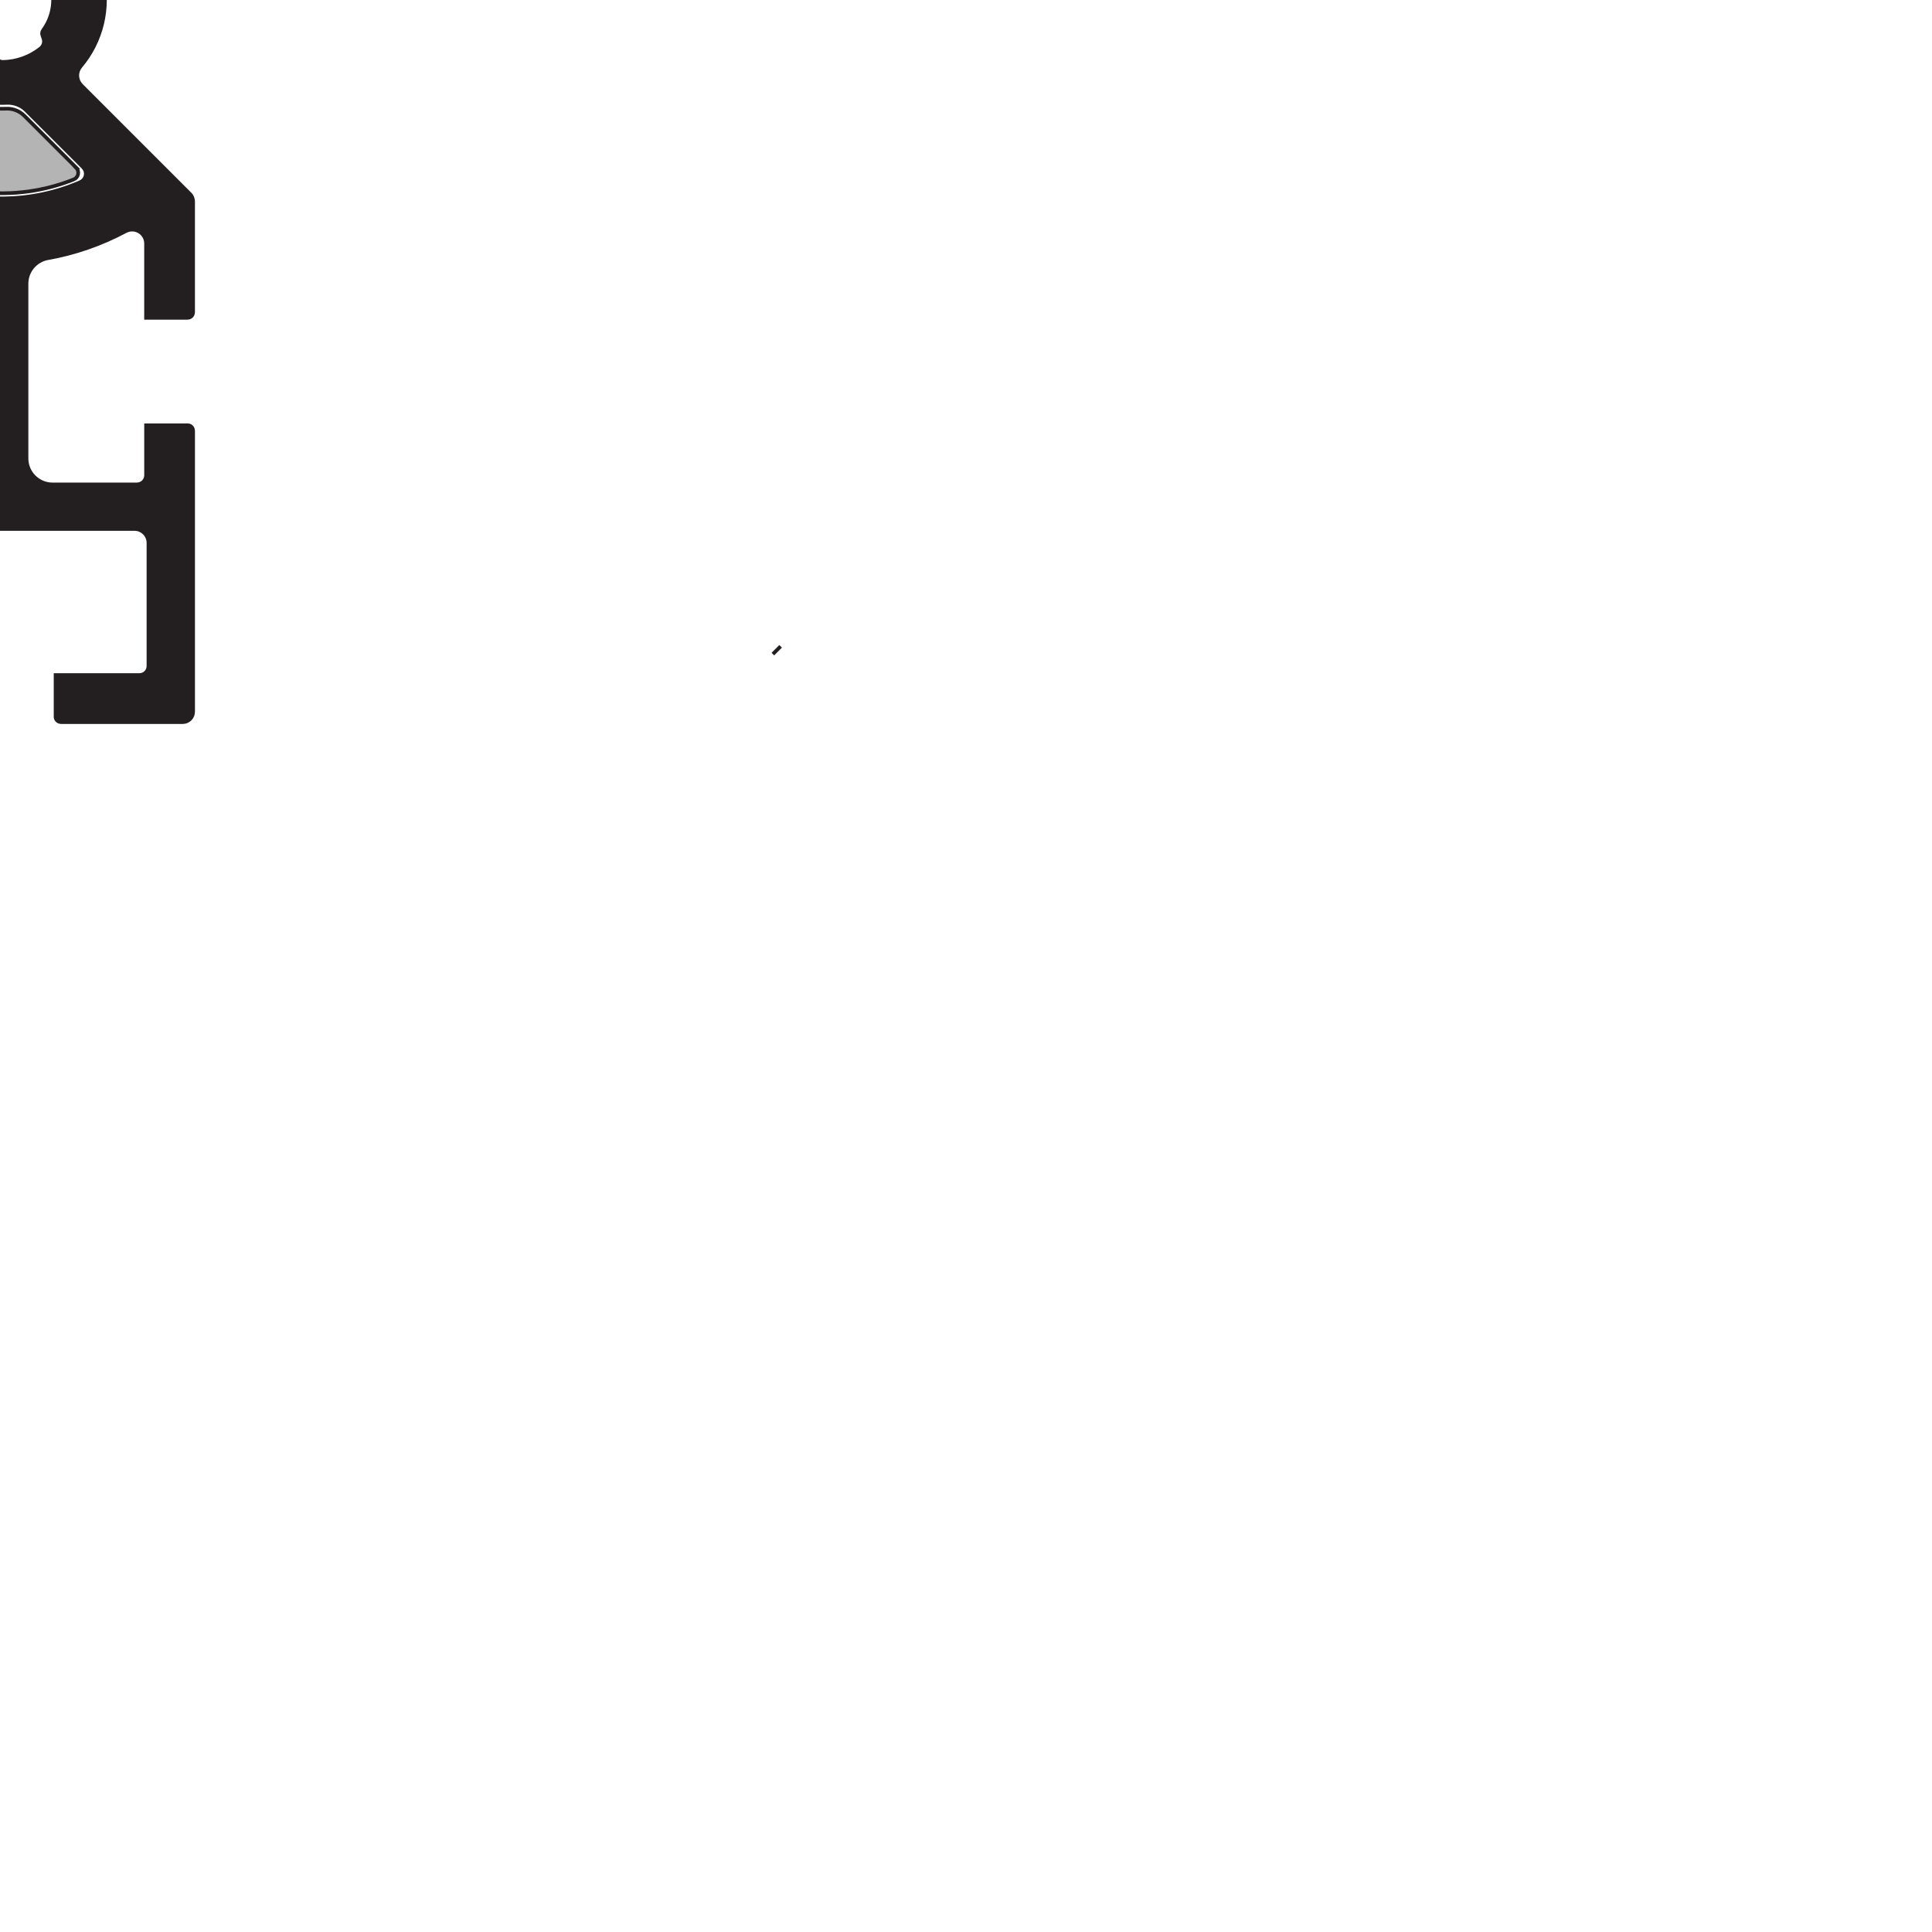
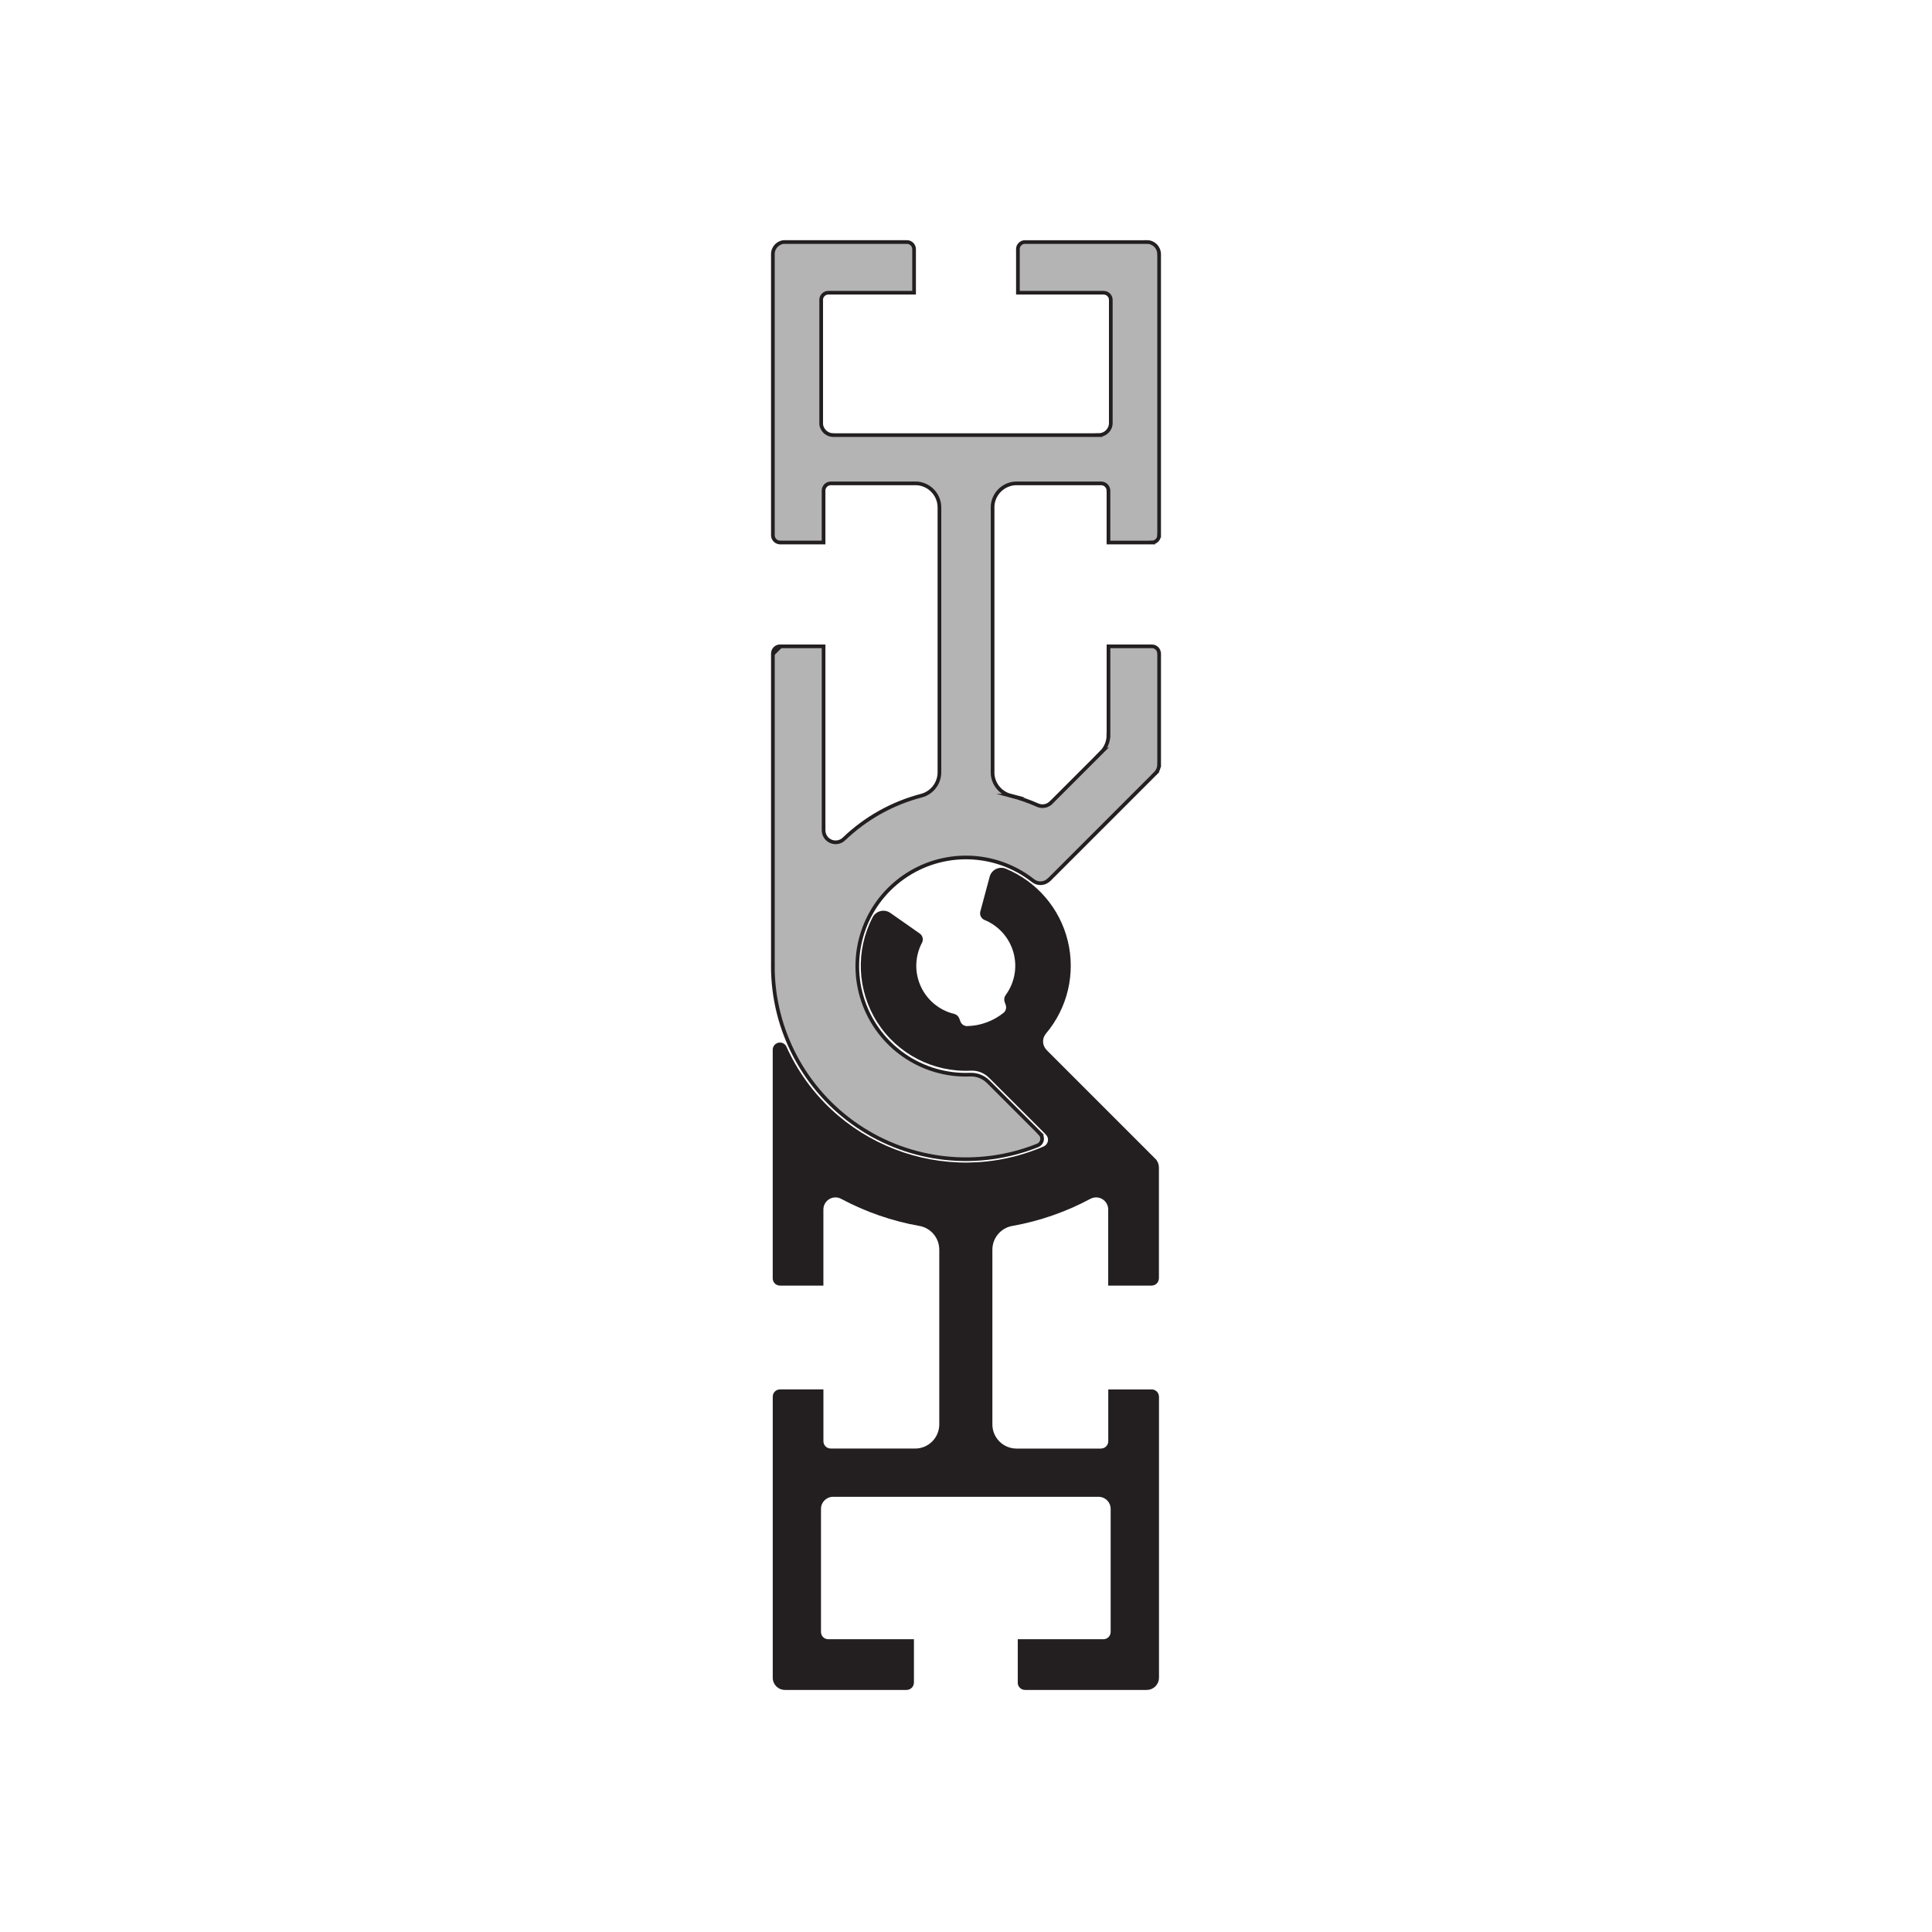
<svg xmlns="http://www.w3.org/2000/svg" id="svg2" version="1.1" xml:space="preserve" width="141.732" height="141.732" viewBox="0 0 141.732 141.732">
  <defs id="defs6" />
  <g id="g10" transform="matrix(1.25,0,0,-1.25,0,141.7322)">
-     <path d="m 1.469,106.828 -0.002,0.001 c -0.282,0.282 -0.671,0.432 -1.07,0.413 l 3e-4,-8e-4 c -2.204,-0.104 -4.296,0.978 -5.484,2.837 -1.188,1.859 -1.292,4.212 -0.272,6.168 l 0.002,0.002 c 0.094,0.181 0.262,0.312 0.46,0.36 0.198,0.049 0.407,0.009 0.574,-0.108 l 0.003,-0.001 1.725,-1.209 -0.002,2e-4 c 0.175,-0.122 0.232,-0.355 0.132,-0.544 l -0.002,-3e-4 c -0.415,-0.793 -0.443,-1.732 -0.073,-2.547 0.369,-0.815 1.094,-1.415 1.964,-1.625 l 0.001,-9e-4 c 0.138,-0.033 0.25,-0.134 0.299,-0.267 l 0.063,-0.17 c 0.062,-0.172 0.227,-0.284 0.409,-0.279 l -0.002,5e-4 c 0.771,0.02 1.514,0.29 2.117,0.771 l 0.002,-6e-4 c 0.143,0.114 0.197,0.306 0.134,0.477 l 6e-4,-0.002 -0.061,0.173 8e-4,0.002 c -0.049,0.134 -0.027,0.283 0.057,0.397 l -0.002,-0.002 c 0.531,0.72 0.701,1.645 0.46,2.507 -0.241,0.862 -0.866,1.565 -1.694,1.905 -0.198,0.081 -0.304,0.296 -0.249,0.502 l 8e-4,-3e-4 0.546,2.033 -6e-4,0.003 c 0.053,0.197 0.188,0.361 0.37,0.452 0.182,0.09 0.396,0.097 0.584,0.019 l -0.001,-5e-4 c 1.82,-0.752 3.171,-2.329 3.635,-4.243 0.464,-1.914 -0.014,-3.934 -1.287,-5.436 l 0.003,0.002 c -0.238,-0.281 -0.221,-0.698 0.039,-0.958 l -5e-4,-0.004 6.383,-6.384 -6e-4,0.002 c 0.133,-0.133 0.207,-0.313 0.207,-0.501 l 0.003,-0.001 0,-6.519 -0.003,0.001 c 0,-0.234 -0.19,-0.424 -0.424,-0.424 l 0.002,-0.003 -2.552,0 0,4.469 c 0,0.249 -0.131,0.48 -0.344,0.608 -0.213,0.128 -0.478,0.135 -0.698,0.017 l -0.002,0.001 c -1.437,-0.768 -2.986,-1.306 -4.59,-1.592 l 0.002,0.002 c -0.676,-0.121 -1.168,-0.709 -1.168,-1.396 l 0,-10.252 c 0,-0.783 0.635,-1.418 1.418,-1.418 l 4.96,0 -0.001,0.003 c 0.234,0 0.424,0.19 0.424,0.424 l 3e-4,-0.001 0,3.045 2.557,0 c 0.231,-0.004 0.417,-0.193 0.417,-0.424 l 0.003,-0.001 0,-16.503 -0.003,0.002 c 0,-0.391 -0.317,-0.708 -0.708,-0.708 l 0.001,-0.003 -7.155,0 -0.002,0.003 c -0.234,0 -0.424,0.19 -0.424,0.424 l 0.003,-0.001 0,2.551 5.027,0 c 0.234,0 0.424,0.19 0.424,0.424 l 0,-0.002 0,7.228 c 0,0.391 -0.317,0.708 -0.708,0.708 -0.003,0 -0.006,0 -0.009,0 l -15.575,0 c -0.391,0 -0.708,-0.317 -0.708,-0.708 l 0,-7.226 c 0,-0.234 0.19,-0.424 0.424,-0.424 l 5.031,0 0,-2.551 -0.003,0.001 c 0,-0.234 -0.19,-0.424 -0.424,-0.424 l 0.002,-0.003 -7.152,0 -0.001,0.003 c -0.391,0 -0.708,0.317 -0.708,0.708 l 0,16.503 c 0,0.234 0.19,0.424 0.424,0.424 l 2.55,0 0,-3.044 c 0,-0.234 0.19,-0.424 0.424,-0.424 l 0.001,-0.003 4.956,0 c 0.783,0 1.418,0.635 1.418,1.418 l 0,10.253 c 0,0.687 -0.492,1.275 -1.169,1.395 l -0.001,-0.002 c -1.604,0.286 -3.153,0.824 -4.59,1.592 l 0.001,-0.001 c -0.219,0.118 -0.484,0.111 -0.698,-0.017 -0.213,-0.128 -0.344,-0.359 -0.344,-0.608 l 0,-4.469 -2.548,0 -0.002,0.003 c -0.234,0 -0.424,0.19 -0.424,0.424 l 0,13.415 c 0,0.2 0.14,0.373 0.335,0.415 0.196,0.042 0.394,-0.058 0.476,-0.24 l -0.002,-6e-4 c 2.594,-5.739 9.309,-8.34 15.092,-5.847 l 0,10e-4 c 0.129,0.056 0.222,0.172 0.249,0.31 0.027,0.138 -0.017,0.28 -0.117,0.38 l 0.004,8e-4 -3.345,3.341 z" style="fill:#231f20;fill-opacity:1;fill-rule:evenodd;stroke:none" id="path12" />
-     <path d="m -8.381,152.476 0.003,-0.001 0,-7.223 -0.003,0.001 c 0,-0.391 0.317,-0.708 0.708,-0.708 l 0.002,-0.003 15.584,0 -0.002,0.003 c 0.391,0 0.708,0.317 0.708,0.708 l 0,-0.001 0,7.224 c 0,0.234 -0.19,0.424 -0.424,0.424 l -5.027,0 0,2.551 -0.003,10e-4 c 0,0.234 0.19,0.424 0.424,0.424 l 0.002,-0.003 7.155,0 -0.002,0.003 c 0.391,0 0.708,-0.317 0.708,-0.708 l 0.003,-0.001 0,-16.503 -0.003,0.001 c 0,-0.234 -0.19,-0.424 -0.424,-0.424 l 0.002,-0.003 -2.548,0 0,3.045 -0.003,0.002 c 0,0.232 -0.186,0.42 -0.417,0.424 l -4.963,0 -0.002,0.003 c -0.783,0 -1.418,-0.635 -1.418,-1.418 l 0.003,-0.001 0,-15.54 -0.003,10e-4 c 0,-0.645 0.435,-1.208 1.059,-1.371 l -0.003,0 c 0.538,-0.141 1.065,-0.325 1.574,-0.55 0.004,-0.002 0.009,-0.004 0.013,-0.006 0.268,-0.119 0.581,-0.061 0.788,0.146 l 6e-4,-6e-4 2.956,2.956 -0.002,-0.001 c 0.266,0.266 0.415,0.626 0.415,1.002 l 0.003,-10e-4 0,5.217 2.548,0 -0.002,0.003 c 0.234,0 0.424,-0.19 0.424,-0.424 l 0.003,-0.002 0,-6.519 -0.003,0.001 c 0,-0.188 -0.075,-0.368 -0.207,-0.501 l 0.004,-5e-4 -6.254,-6.254 -0.004,5e-4 c -0.253,-0.253 -0.656,-0.278 -0.937,-0.056 l -9e-4,0.002 c -2.22,1.741 -5.32,1.816 -7.622,0.184 -2.302,-1.632 -3.257,-4.582 -2.349,-7.253 0.908,-2.671 3.463,-4.428 6.282,-4.319 l 0.002,6e-4 c 0.395,0.015 0.778,-0.135 1.057,-0.414 l 0.002,-10e-4 3.045,-3.045 -0.004,-6e-4 c 0.101,-0.101 0.144,-0.246 0.116,-0.386 -0.029,-0.14 -0.126,-0.256 -0.258,-0.309 l -0.001,0.001 c -3.491,-1.395 -7.448,-0.967 -10.56,1.141 -3.113,2.109 -4.978,5.624 -4.978,9.384 l 0.003,-0.001 0,18.346 c 0,0.235 0.19,0.424 0.424,0.424 l 0.002,-0.003 2.549,0 0,-10.794 c 0,-0.284 0.169,-0.54 0.43,-0.651 0.261,-0.111 0.563,-0.056 0.768,0.14 l -5e-4,3e-4 c 1.272,1.221 2.836,2.096 4.543,2.542 0.624,0.163 1.059,0.727 1.059,1.371 l 0,-0.001 0,15.542 c 0,0.783 -0.635,1.418 -1.418,1.418 l 0.002,-0.003 -4.96,0 c -0.234,0 -0.424,-0.19 -0.424,-0.424 0,-0.002 0,-0.005 2e-4,-0.007 l 0,-3.04 -2.549,0 -0.002,0.003 c -0.234,0 -0.424,0.19 -0.424,0.424 l 0,16.503 c 0,0.391 0.317,0.708 0.708,0.708 l 0.002,-0.003 7.155,0 -0.002,0.003 c 0.234,0 0.424,-0.19 0.424,-0.424 l 0,-2.553 -5.031,0 c -0.234,0 -0.424,-0.19 -0.424,-0.424 z" style="fill:#b4b4b4;fill-opacity:1;stroke:#231f20;stroke-width:0.216;stroke-linecap:butt;stroke-linejoin:miter;stroke-miterlimit:22.926;stroke-dasharray:none;stroke-opacity:1" id="path14" />
+     <path d="m 58.042,50.136 -0.002,0.001 c -0.282,0.282 -0.671,0.432 -1.069,0.413 l 3e-4,-8e-4 c -2.204,-0.104 -4.296,0.978 -5.484,2.837 -1.188,1.859 -1.292,4.212 -0.272,6.168 l 0.002,0.002 c 0.094,0.181 0.262,0.312 0.46,0.36 0.198,0.049 0.407,0.009 0.574,-0.108 l 0.003,-0.001 1.725,-1.209 -0.002,2e-4 c 0.175,-0.122 0.232,-0.355 0.132,-0.544 l -0.002,-3e-4 c -0.415,-0.793 -0.443,-1.732 -0.073,-2.547 0.369,-0.815 1.094,-1.415 1.964,-1.625 l 0.001,-9e-4 c 0.138,-0.033 0.25,-0.134 0.299,-0.267 l 0.063,-0.17 c 0.062,-0.172 0.227,-0.284 0.409,-0.279 l -0.002,5e-4 c 0.771,0.02 1.514,0.29 2.117,0.771 l 0.002,-6e-4 c 0.143,0.114 0.197,0.306 0.134,0.477 l 6e-4,-0.002 -0.061,0.173 8e-4,0.002 c -0.049,0.134 -0.027,0.283 0.057,0.397 l -0.002,-0.002 c 0.531,0.72 0.701,1.645 0.46,2.507 -0.241,0.862 -0.866,1.565 -1.694,1.905 -0.198,0.081 -0.304,0.296 -0.249,0.502 l 8e-4,-3e-4 0.546,2.033 -6e-4,0.003 c 0.053,0.197 0.188,0.361 0.37,0.452 0.182,0.09 0.396,0.097 0.584,0.019 l -0.001,-5e-4 c 1.82,-0.752 3.171,-2.329 3.635,-4.243 0.464,-1.914 -0.014,-3.934 -1.287,-5.436 l 0.003,0.002 c -0.238,-0.281 -0.221,-0.698 0.039,-0.958 l -5e-4,-0.004 6.383,-6.384 -6e-4,0.003 c 0.133,-0.133 0.207,-0.313 0.207,-0.501 l 0.003,-0.001 0,-6.519 -0.003,0.001 c 0,-0.234 -0.19,-0.424 -0.424,-0.424 l 0.002,-0.003 -2.551,0 0,4.469 c 0,0.249 -0.131,0.48 -0.344,0.608 -0.213,0.128 -0.478,0.135 -0.698,0.017 l -0.002,0.001 C 62.559,42.26 61.011,41.722 59.407,41.436 l 0.002,0.002 c -0.676,-0.121 -1.168,-0.709 -1.168,-1.396 l 0,-10.252 c 0,-0.783 0.635,-1.418 1.418,-1.418 l 4.96,0 -0.001,0.003 c 0.234,0 0.424,0.19 0.424,0.424 l 3e-4,-0.001 0,3.045 2.557,0 c 0.231,-0.004 0.417,-0.193 0.417,-0.424 l 0.003,-0.001 0,-16.503 -0.003,0.002 c 0,-0.391 -0.317,-0.708 -0.708,-0.708 l 0.001,-0.003 -7.155,0 -0.002,0.003 c -0.234,0 -0.424,0.19 -0.424,0.424 l 0.003,-0.001 0,2.551 5.027,0 c 0.234,0 0.424,0.19 0.424,0.424 l 0,-0.002 0,7.228 c 0,0.391 -0.317,0.708 -0.708,0.708 -0.003,0 -0.006,0 -0.009,0 l -15.575,0 c -0.391,0 -0.708,-0.317 -0.708,-0.708 l 0,-7.226 c 0,-0.234 0.19,-0.424 0.424,-0.424 l 5.031,0 0,-2.551 -0.003,0.001 c 0,-0.234 -0.19,-0.424 -0.424,-0.424 l 0.002,-0.003 -7.152,0 -0.001,0.003 c -0.391,0 -0.708,0.317 -0.708,0.708 l 0,16.503 c 0,0.234 0.19,0.424 0.424,0.424 l 2.55,0 0,-3.044 c 0,-0.234 0.19,-0.424 0.424,-0.424 l 0.001,-0.003 4.956,0 c 0.783,0 1.418,0.635 1.418,1.418 l 0,10.253 c 0,0.687 -0.492,1.275 -1.169,1.395 l -0.001,-0.002 c -1.604,0.286 -3.153,0.824 -4.59,1.592 l 0.001,-0.001 c -0.219,0.118 -0.484,0.111 -0.698,-0.017 -0.213,-0.128 -0.344,-0.359 -0.344,-0.608 l 0,-4.469 -2.548,0 -0.002,0.003 c -0.234,0 -0.424,0.19 -0.424,0.424 l 0,13.415 c 0,0.2 0.14,0.373 0.335,0.415 0.196,0.042 0.394,-0.058 0.476,-0.24 l -0.002,-6e-4 c 2.594,-5.739 9.309,-8.34 15.092,-5.847 l 0,0.001 c 0.129,0.056 0.222,0.172 0.249,0.31 0.027,0.138 -0.017,0.28 -0.117,0.38 l 0.004,8e-4 -3.345,3.341 z" style="fill:#231f20;fill-opacity:1;fill-rule:evenodd;stroke:none" id="path12" />
+     <path d="m 48.191,95.783 0.003,-0.001 0,-7.223 -0.003,0.002 c 0,-0.391 0.317,-0.708 0.708,-0.708 l 0.002,-0.003 15.584,0 -0.002,0.003 c 0.391,0 0.708,0.317 0.708,0.708 l 0,-0.002 0,7.224 c 0,0.234 -0.19,0.424 -0.424,0.424 l -5.027,0 0,2.551 -0.003,0.001 c 0,0.234 0.19,0.424 0.424,0.424 l 0.002,-0.003 7.155,0 -0.002,0.003 c 0.391,0 0.708,-0.317 0.708,-0.708 l 0.003,-0.001 0,-16.503 -0.003,0.001 c 0,-0.234 -0.19,-0.424 -0.424,-0.424 l 0.002,-0.003 -2.548,0 0,3.045 -0.003,0.002 c 0,0.232 -0.186,0.42 -0.417,0.424 l -4.963,0 -0.002,0.003 c -0.783,0 -1.418,-0.635 -1.418,-1.418 l 0.003,-0.001 0,-15.54 -0.003,0.001 c 0,-0.645 0.435,-1.208 1.059,-1.371 l -0.003,0 c 0.538,-0.141 1.065,-0.325 1.574,-0.55 0.004,-0.002 0.009,-0.004 0.013,-0.006 0.268,-0.119 0.581,-0.061 0.788,0.146 l 6e-4,-6e-4 2.956,2.956 -0.002,-0.001 c 0.266,0.266 0.415,0.626 0.415,1.002 l 0.003,-0.001 0,5.217 2.548,0 -0.002,0.003 c 0.234,0 0.424,-0.19 0.424,-0.424 l 0.003,-0.002 0,-6.519 -0.003,0.001 c 0,-0.188 -0.075,-0.368 -0.207,-0.501 l 0.004,-5e-4 -6.254,-6.254 -0.004,5e-4 C 61.309,61.505 60.907,61.481 60.625,61.702 l -9e-4,0.002 c -2.22,1.741 -5.32,1.816 -7.622,0.184 -2.302,-1.632 -3.257,-4.582 -2.349,-7.253 0.908,-2.671 3.463,-4.428 6.282,-4.319 l 0.002,6e-4 c 0.395,0.015 0.778,-0.135 1.057,-0.414 l 0.002,-0.001 3.045,-3.045 -0.004,-6e-4 c 0.101,-0.101 0.144,-0.246 0.116,-0.386 -0.029,-0.14 -0.126,-0.256 -0.258,-0.309 l -0.001,0.001 c -3.491,-1.395 -7.448,-0.967 -10.56,1.141 -3.113,2.109 -4.978,5.624 -4.978,9.384 l 0.003,-0.001 0,18.346 c 0,0.235 0.19,0.424 0.424,0.424 l 0.002,-0.003 2.549,0 0,-10.794 c 0,-0.284 0.169,-0.54 0.43,-0.651 0.261,-0.111 0.563,-0.056 0.768,0.14 l -5e-4,3e-4 c 1.272,1.221 2.836,2.096 4.543,2.542 0.624,0.163 1.059,0.727 1.059,1.371 l 0,-0.001 0,15.542 c 0,0.783 -0.635,1.418 -1.418,1.418 l 0.002,-0.003 -4.96,0 c -0.234,0 -0.424,-0.19 -0.424,-0.424 0,-0.002 0,-0.005 2e-4,-0.007 l 0,-3.04 -2.549,0 -0.002,0.003 c -0.234,0 -0.424,0.19 -0.424,0.424 l 0,16.503 c 0,0.391 0.317,0.708 0.708,0.708 l 0.002,-0.003 7.155,0 -0.002,0.003 c 0.234,0 0.424,-0.19 0.424,-0.424 l 0,-2.553 -5.031,0 c -0.234,0 -0.424,-0.19 -0.424,-0.424 z" style="fill:#b4b4b4;stroke:#231f20;stroke-width:0.216;stroke-linecap:butt;stroke-linejoin:miter;stroke-miterlimit:22.926;stroke-dasharray:none;stroke-opacity:1;fill-opacity:1" id="path14" />
    <path d="m 45.359,74.999 0.454,0.454" style="fill:none;stroke:#231f20;stroke-width:0.216;stroke-linecap:butt;stroke-linejoin:miter;stroke-miterlimit:22.926;stroke-dasharray:none;stroke-opacity:1" id="path72" />
  </g>
</svg>
